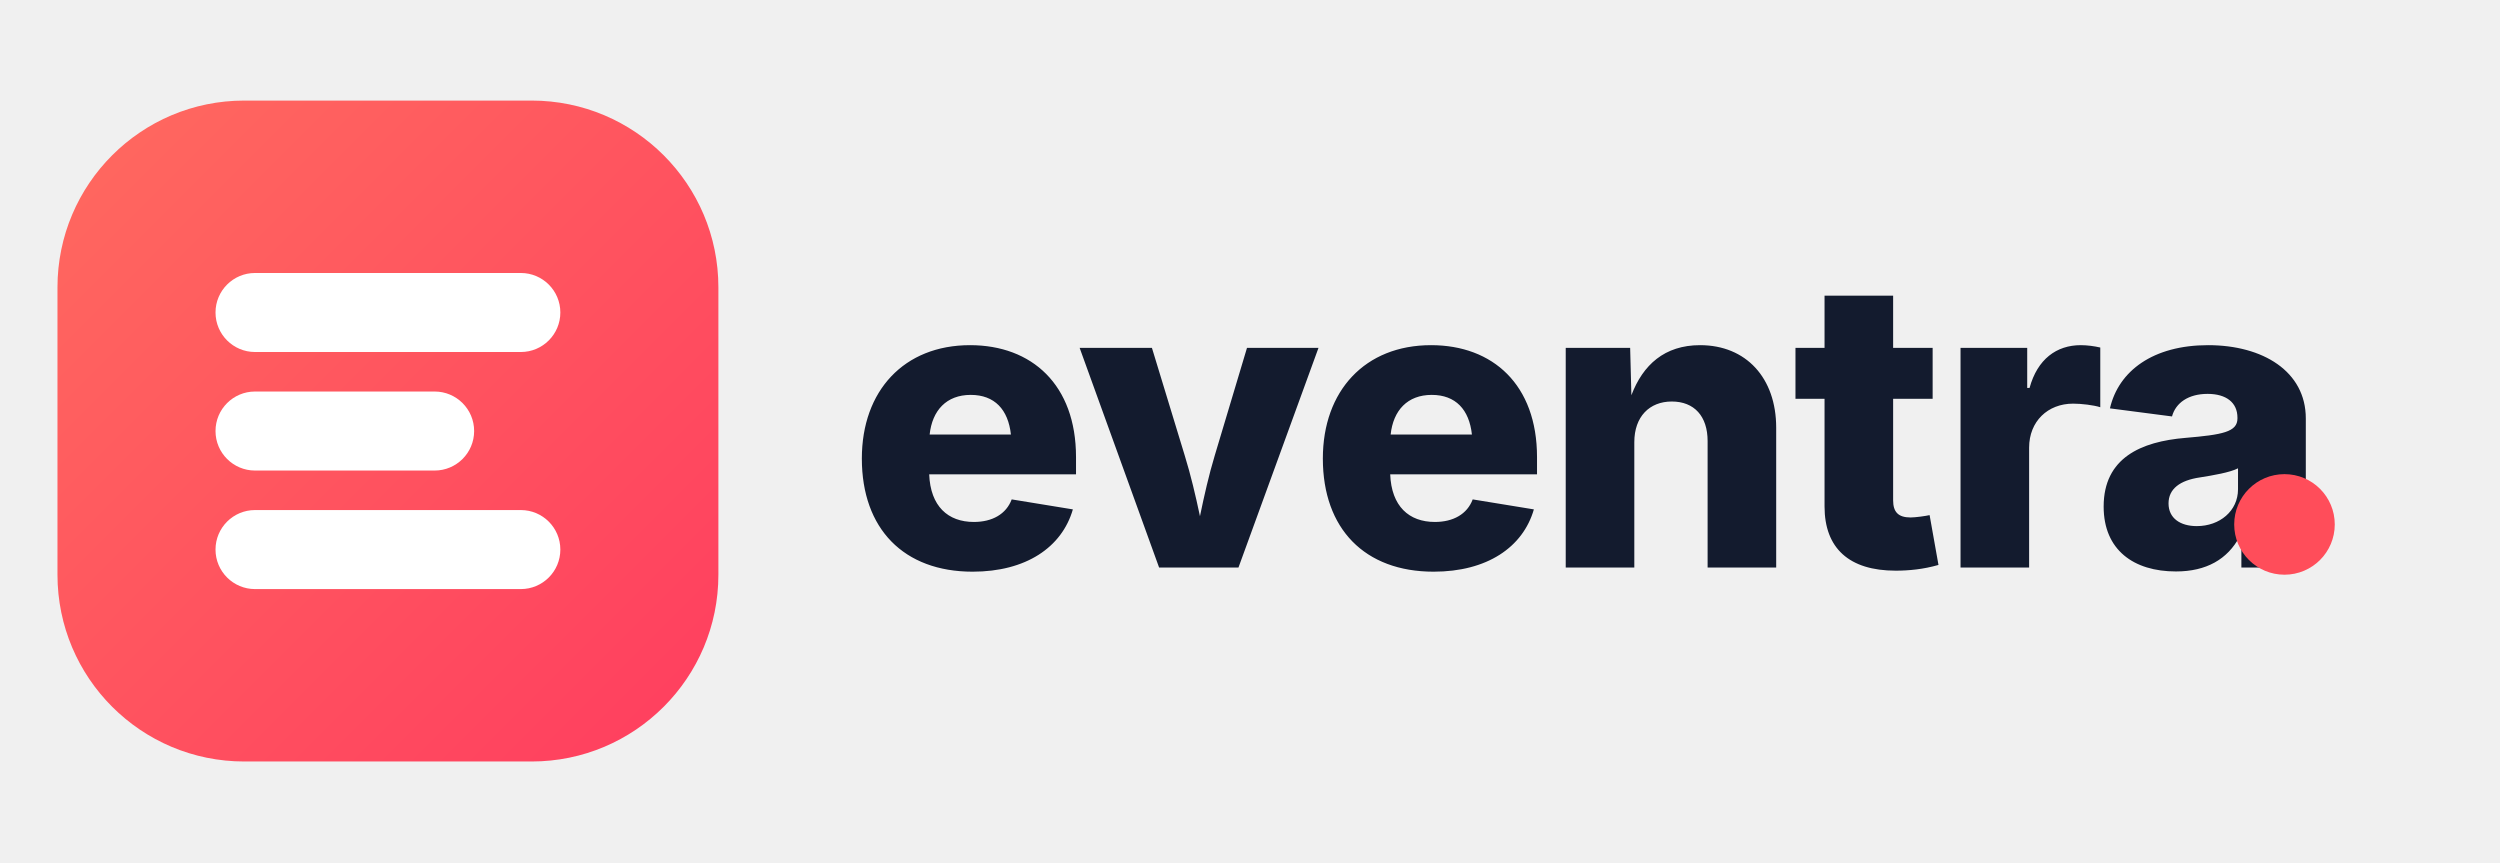
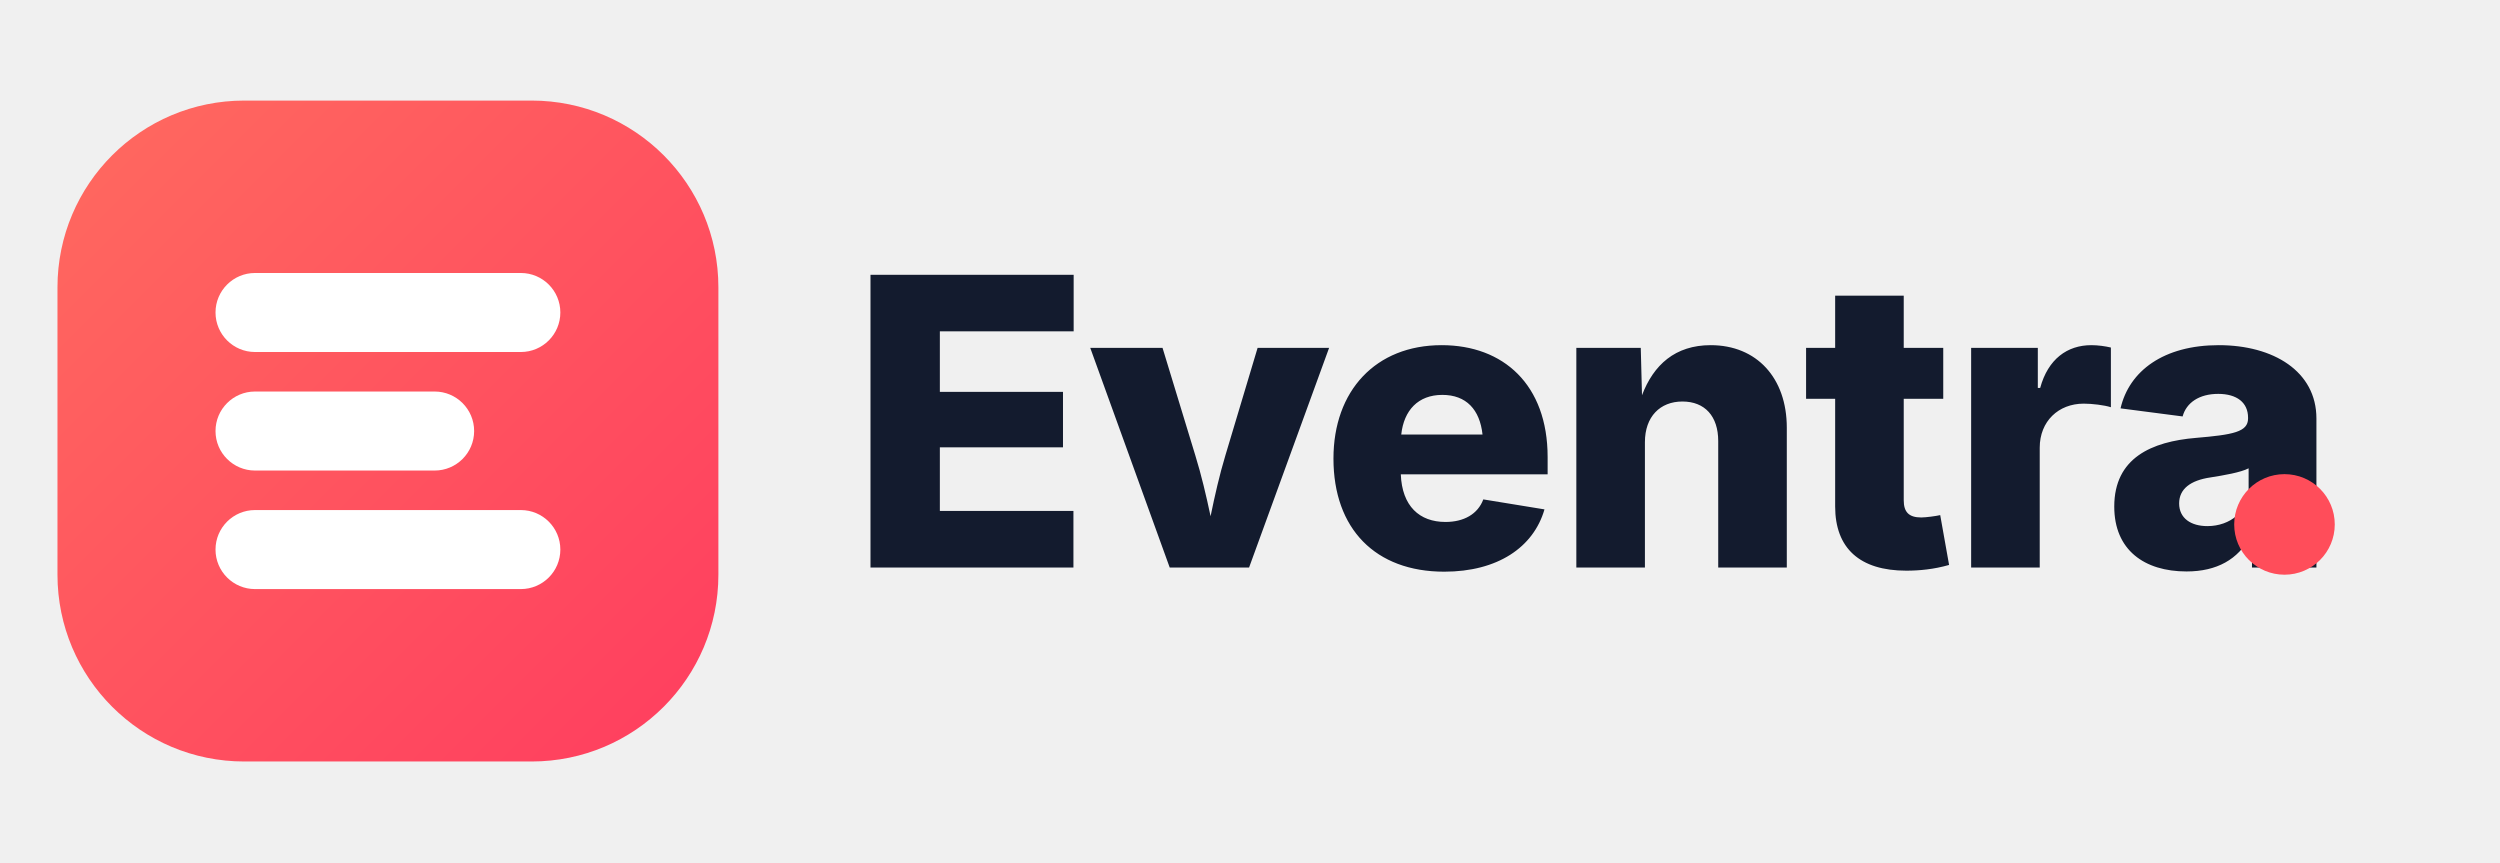
<svg xmlns="http://www.w3.org/2000/svg" viewBox="0 0 348 120" role="img" aria-label="Eventra">
  <defs>
    <linearGradient id="wmA" x1="0" y1="0" x2="1" y2="1">
      <stop offset="0" stop-color="#ff6a5f" />
      <stop offset="1" stop-color="#ff3d5f" />
    </linearGradient>
  </defs>
  <rect x="8" y="14" width="92" height="92" rx="26" fill="url(#wmA)" />
  <g fill="#ffffff">
    <rect x="30" y="38" width="48" height="11" rx="5.5" />
    <rect x="30" y="54.5" width="36" height="11" rx="5.5" />
    <rect x="30" y="71" width="48" height="11" rx="5.5" />
  </g>
-   <text x="118" y="79" font-family="'Plus Jakarta Sans','Inter','Segoe UI',Arial,sans-serif" font-size="56" font-weight="800" letter-spacing="-1" fill="#131b2e" textLength="186" lengthAdjust="spacingAndGlyphs">eventra</text>
+   <text x="118" y="79" font-family="'Plus Jakarta Sans','Inter','Segoe UI',Arial,sans-serif" font-size="56" font-weight="800" letter-spacing="-1" fill="#131b2e" textLength="186" lengthAdjust="spacingAndGlyphs">Eventra</text>
  <circle cx="318" cy="73" r="7" fill="#ff4d5a" />
</svg>
